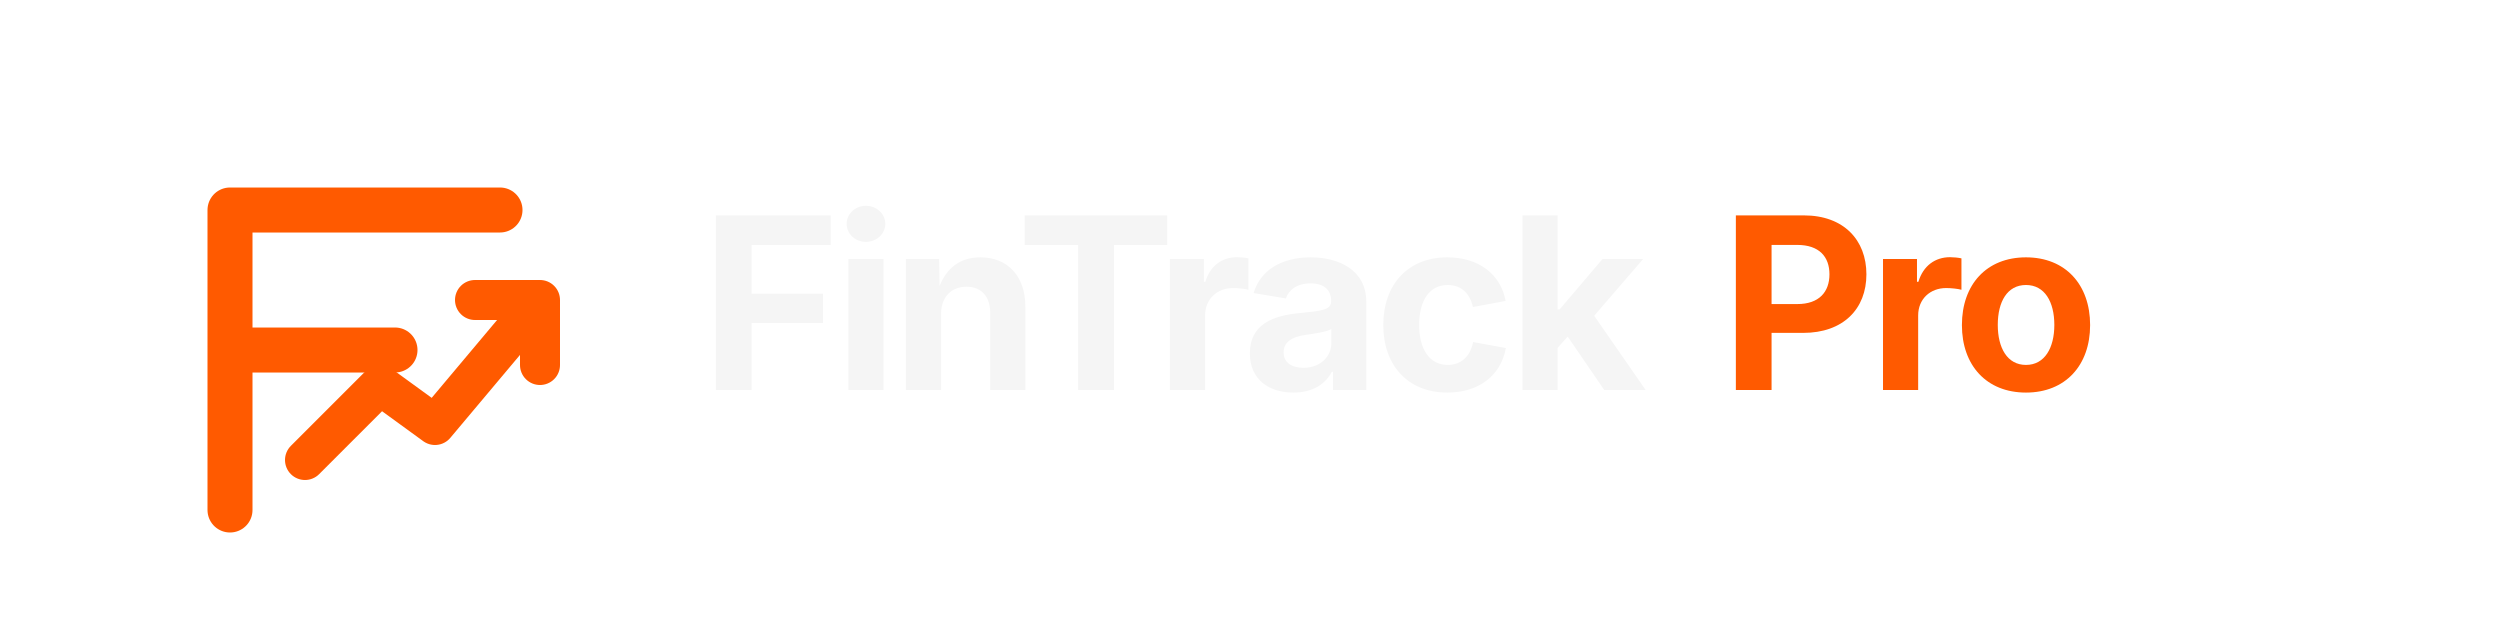
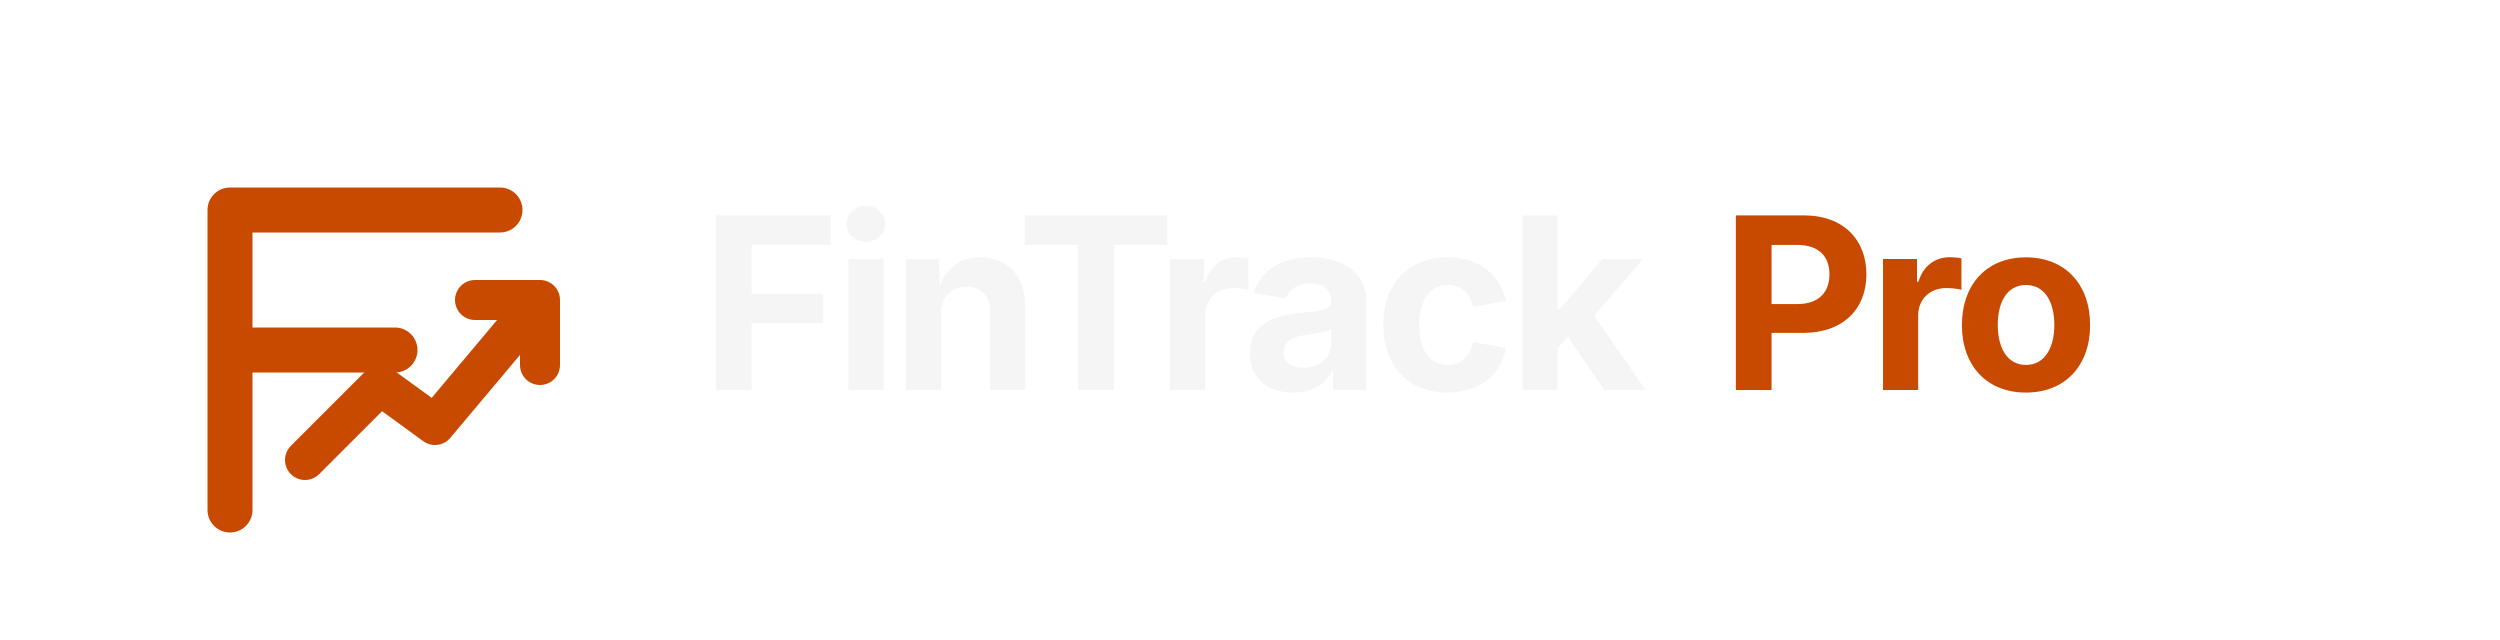
<svg xmlns="http://www.w3.org/2000/svg" viewBox="0 0 500 128" fill="none">
  <g transform="translate(8 8)">
-     <path d="M38 94V34h54M39 62h32" stroke="#FF5A00" stroke-width="9" stroke-linecap="round" stroke-linejoin="round" />
-     <path d="m53 84 15-15 11 8 21-25m-13 0h13v13" stroke="#FF5A00" stroke-width="8" stroke-linecap="round" stroke-linejoin="round" />
+     <path d="M38 94V34h54M39 62h32" stroke="#C84A01" stroke-width="9" stroke-linecap="round" stroke-linejoin="round" />
+     <path d="m53 84 15-15 11 8 21-25m-13 0h13v13" stroke="#C84A01" stroke-width="8" stroke-linecap="round" stroke-linejoin="round" />
  </g>
  <text x="140" y="78" fill="#F5F5F5" font-family="Inter,Arial,sans-serif" font-size="48" font-weight="700" letter-spacing="-1.5">FinTrack</text>
-   <text x="344" y="78" fill="#FF5A00" font-family="Inter,Arial,sans-serif" font-size="48" font-weight="700" letter-spacing="-1.5">Pro</text>
+   <text x="344" y="78" fill="#C84A01" font-family="Inter,Arial,sans-serif" font-size="48" font-weight="700" letter-spacing="-1.5">Pro</text>
</svg>
